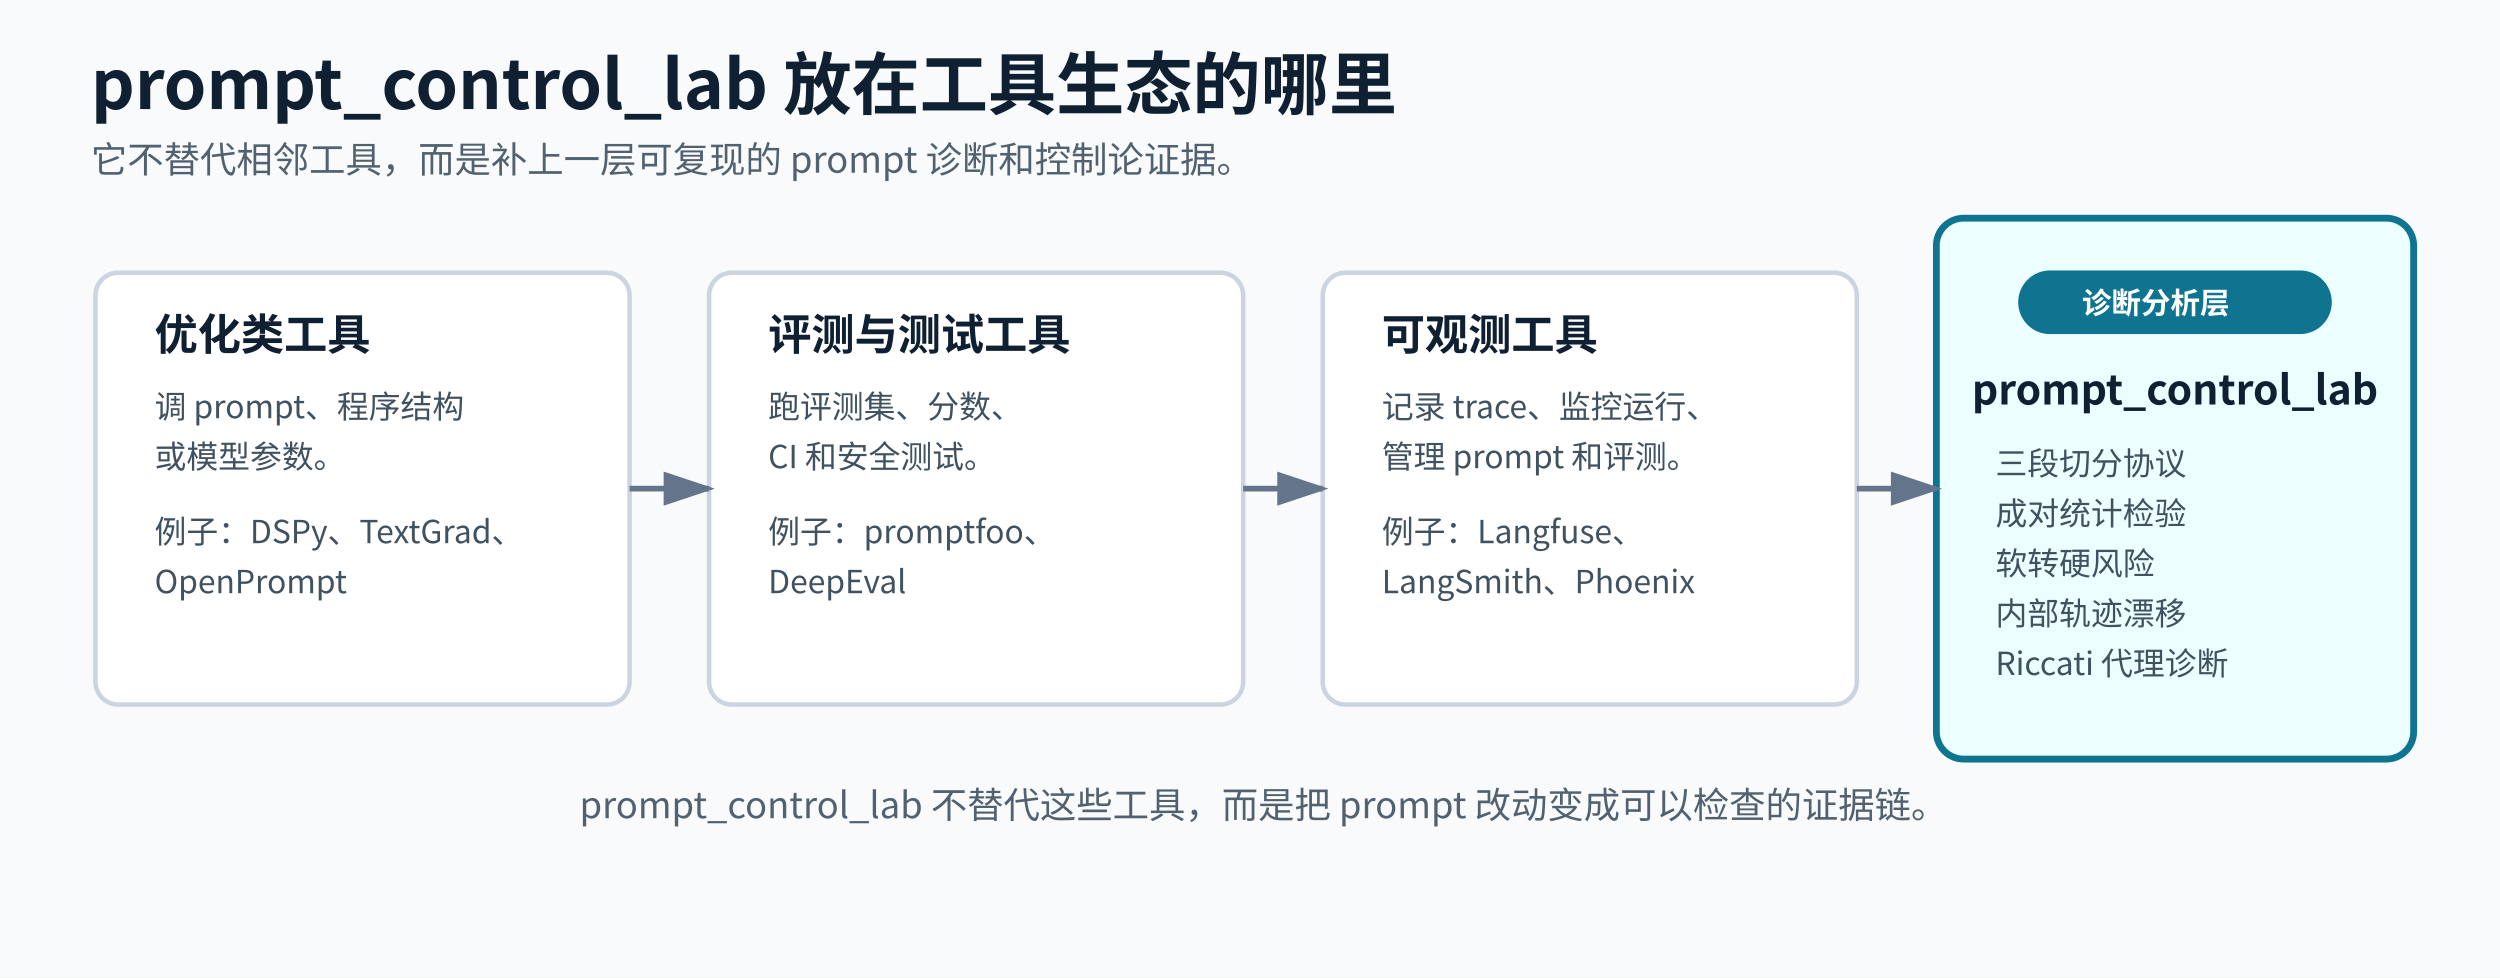
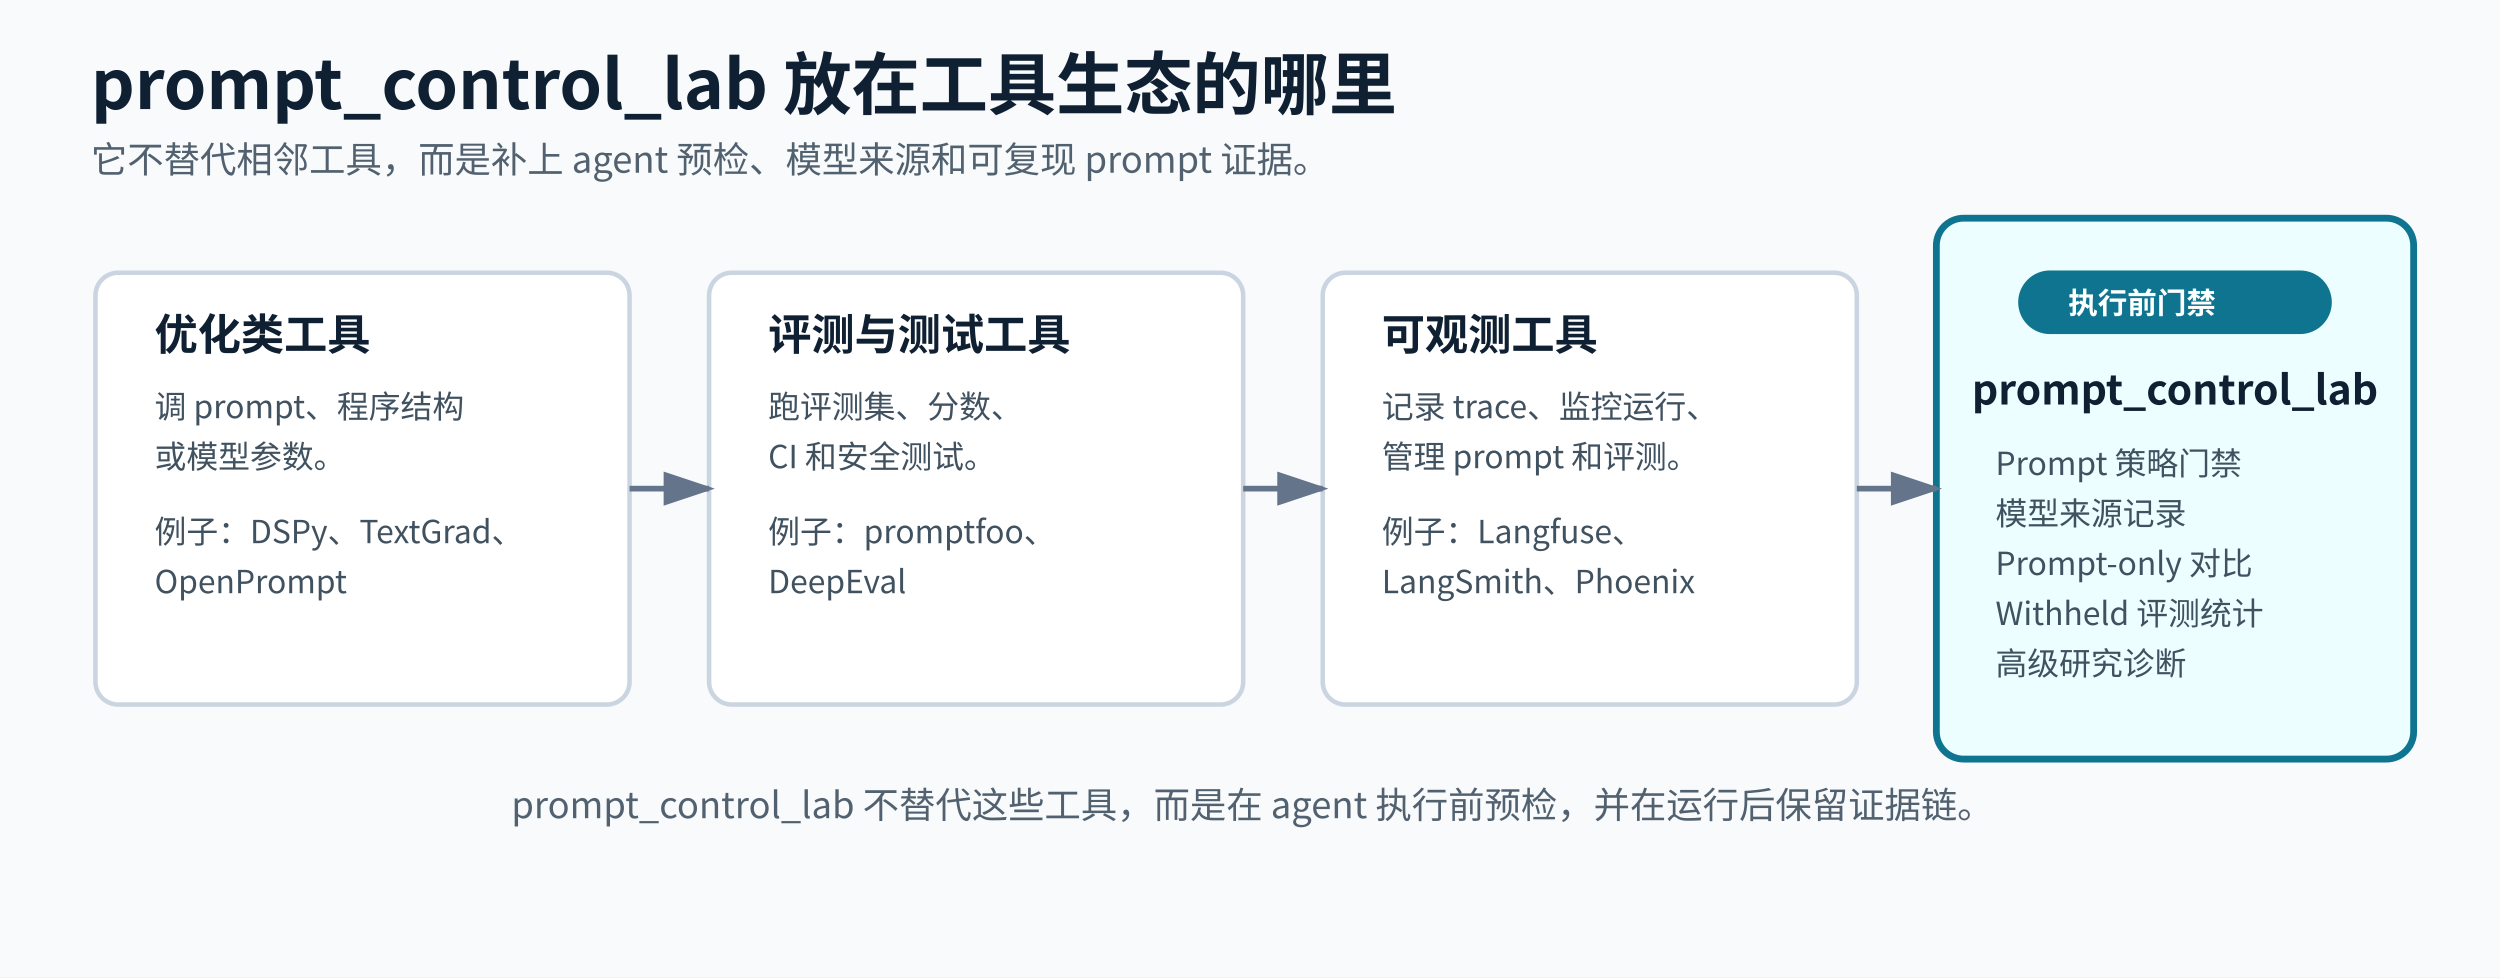
<svg xmlns="http://www.w3.org/2000/svg" width="1100" height="430" viewBox="0 0 1100 430" role="img" aria-labelledby="title desc">
  <defs>
    <style>
      .bg{fill:#f8fafc}.title{font:700 30px "Microsoft YaHei","Noto Sans CJK SC",Arial,sans-serif;fill:#102033}.sub{font:400 16px "Microsoft YaHei","Noto Sans CJK SC",Arial,sans-serif;fill:#52616f}
      .card{fill:#ffffff;stroke:#cbd5e1;stroke-width:2}.pcl{fill:#ecfeff;stroke:#0e7490;stroke-width:3}
      .h{font:700 19px "Microsoft YaHei","Noto Sans CJK SC",Arial,sans-serif;fill:#102033}.brand{font:700 18px "Microsoft YaHei","Noto Sans CJK SC",Arial,sans-serif;fill:#102033}.t{font:400 14px "Microsoft YaHei","Noto Sans CJK SC",Arial,sans-serif;fill:#405160}.pill{fill:#0e7490}
      .pillText{font:700 13px "Microsoft YaHei","Noto Sans CJK SC",Arial,sans-serif;fill:#ffffff}.arrow{stroke:#64748b;stroke-width:2.5;fill:none;marker-end:url(#arrow)}
    </style>
    <marker id="arrow" markerWidth="10" markerHeight="10" refX="8" refY="3" orient="auto">
      <path d="M0,0 L0,6 L9,3 z" fill="#64748b" />
    </marker>
  </defs>
  <rect class="bg" width="1100" height="430" />
  <text x="40" y="48" class="title">prompt_control_lab 放在工具生态的哪里</text>
-   <text x="40" y="76" class="sub">它不替代相邻工具，而是补上一层可复现的 prompt 诊断和控制论证据。</text>
+   <text x="40" y="76" class="sub">它不替代相邻工具，而是补上 agent 预检、模型来源和可复现 prompt 证据。</text>
  <rect x="42" y="120" width="235" height="190" rx="10" class="card" />
  <text x="68" y="154" class="h">优化类工具</text>
  <text x="68" y="184" class="t">调 prompt、程序结构</text>
  <text x="68" y="206" class="t">或模型参数。</text>
  <text x="68" y="239" class="t">例子：DSPy、TextGrad、</text>
  <text x="68" y="261" class="t">OpenPrompt</text>
  <rect x="312" y="120" width="235" height="190" rx="10" class="card" />
  <text x="338" y="154" class="h">评测与测试工具</text>
  <text x="338" y="184" class="t">跑评测集、分数、</text>
  <text x="338" y="206" class="t">CI 和安全测试。</text>
  <text x="338" y="239" class="t">例子：promptfoo、</text>
  <text x="338" y="261" class="t">DeepEval</text>
  <rect x="582" y="120" width="235" height="190" rx="10" class="card" />
  <text x="608" y="154" class="h">可观测工具</text>
  <text x="608" y="184" class="t">记录 trace、监控运行、</text>
  <text x="608" y="206" class="t">管理 prompt 和评测。</text>
  <text x="608" y="239" class="t">例子：Langfuse、</text>
  <text x="608" y="261" class="t">LangSmith、Phoenix</text>
  <rect x="852" y="96" width="210" height="238" rx="12" class="pcl" />
  <rect x="888" y="119" width="138" height="28" rx="14" class="pill" />
-   <text x="916" y="138" class="pillText">诊断分析层</text>
+   <text x="910" y="138" class="pillText">执行前门禁</text>
  <text x="957" y="178" text-anchor="middle" class="brand">prompt_control_lab</text>
-   <text x="878" y="209" class="t">三段切分协议</text>
-   <text x="878" y="231" class="t">成对统计检验</text>
-   <text x="878" y="253" class="t">软转硬风险</text>
-   <text x="878" y="275" class="t">内部轨迹漂移</text>
-   <text x="878" y="297" class="t">Riccati 代理诊断</text>
+   <text x="878" y="209" class="t">Prompt 策略门禁</text>
+   <text x="878" y="231" class="t">模型来源记录</text>
+   <text x="878" y="253" class="t">Prompt-only 对比</text>
+   <text x="878" y="275" class="t">Withheld 评测统计</text>
+   <text x="878" y="297" class="t">高级研究诊断</text>
  <path d="M277 215 H312" class="arrow" />
  <path d="M547 215 H582" class="arrow" />
  <path d="M817 215 H852" class="arrow" />
-   <text x="255" y="360" class="sub">prompt_control_lab 不替代这些工具，而是把 prompt 改动变成可以检查的证据链。</text>
+   <text x="225" y="360" class="sub">prompt_control_lab 不替代这些工具，而是在 agent 执行前预检，并在运行后保留证据链。</text>
</svg>
